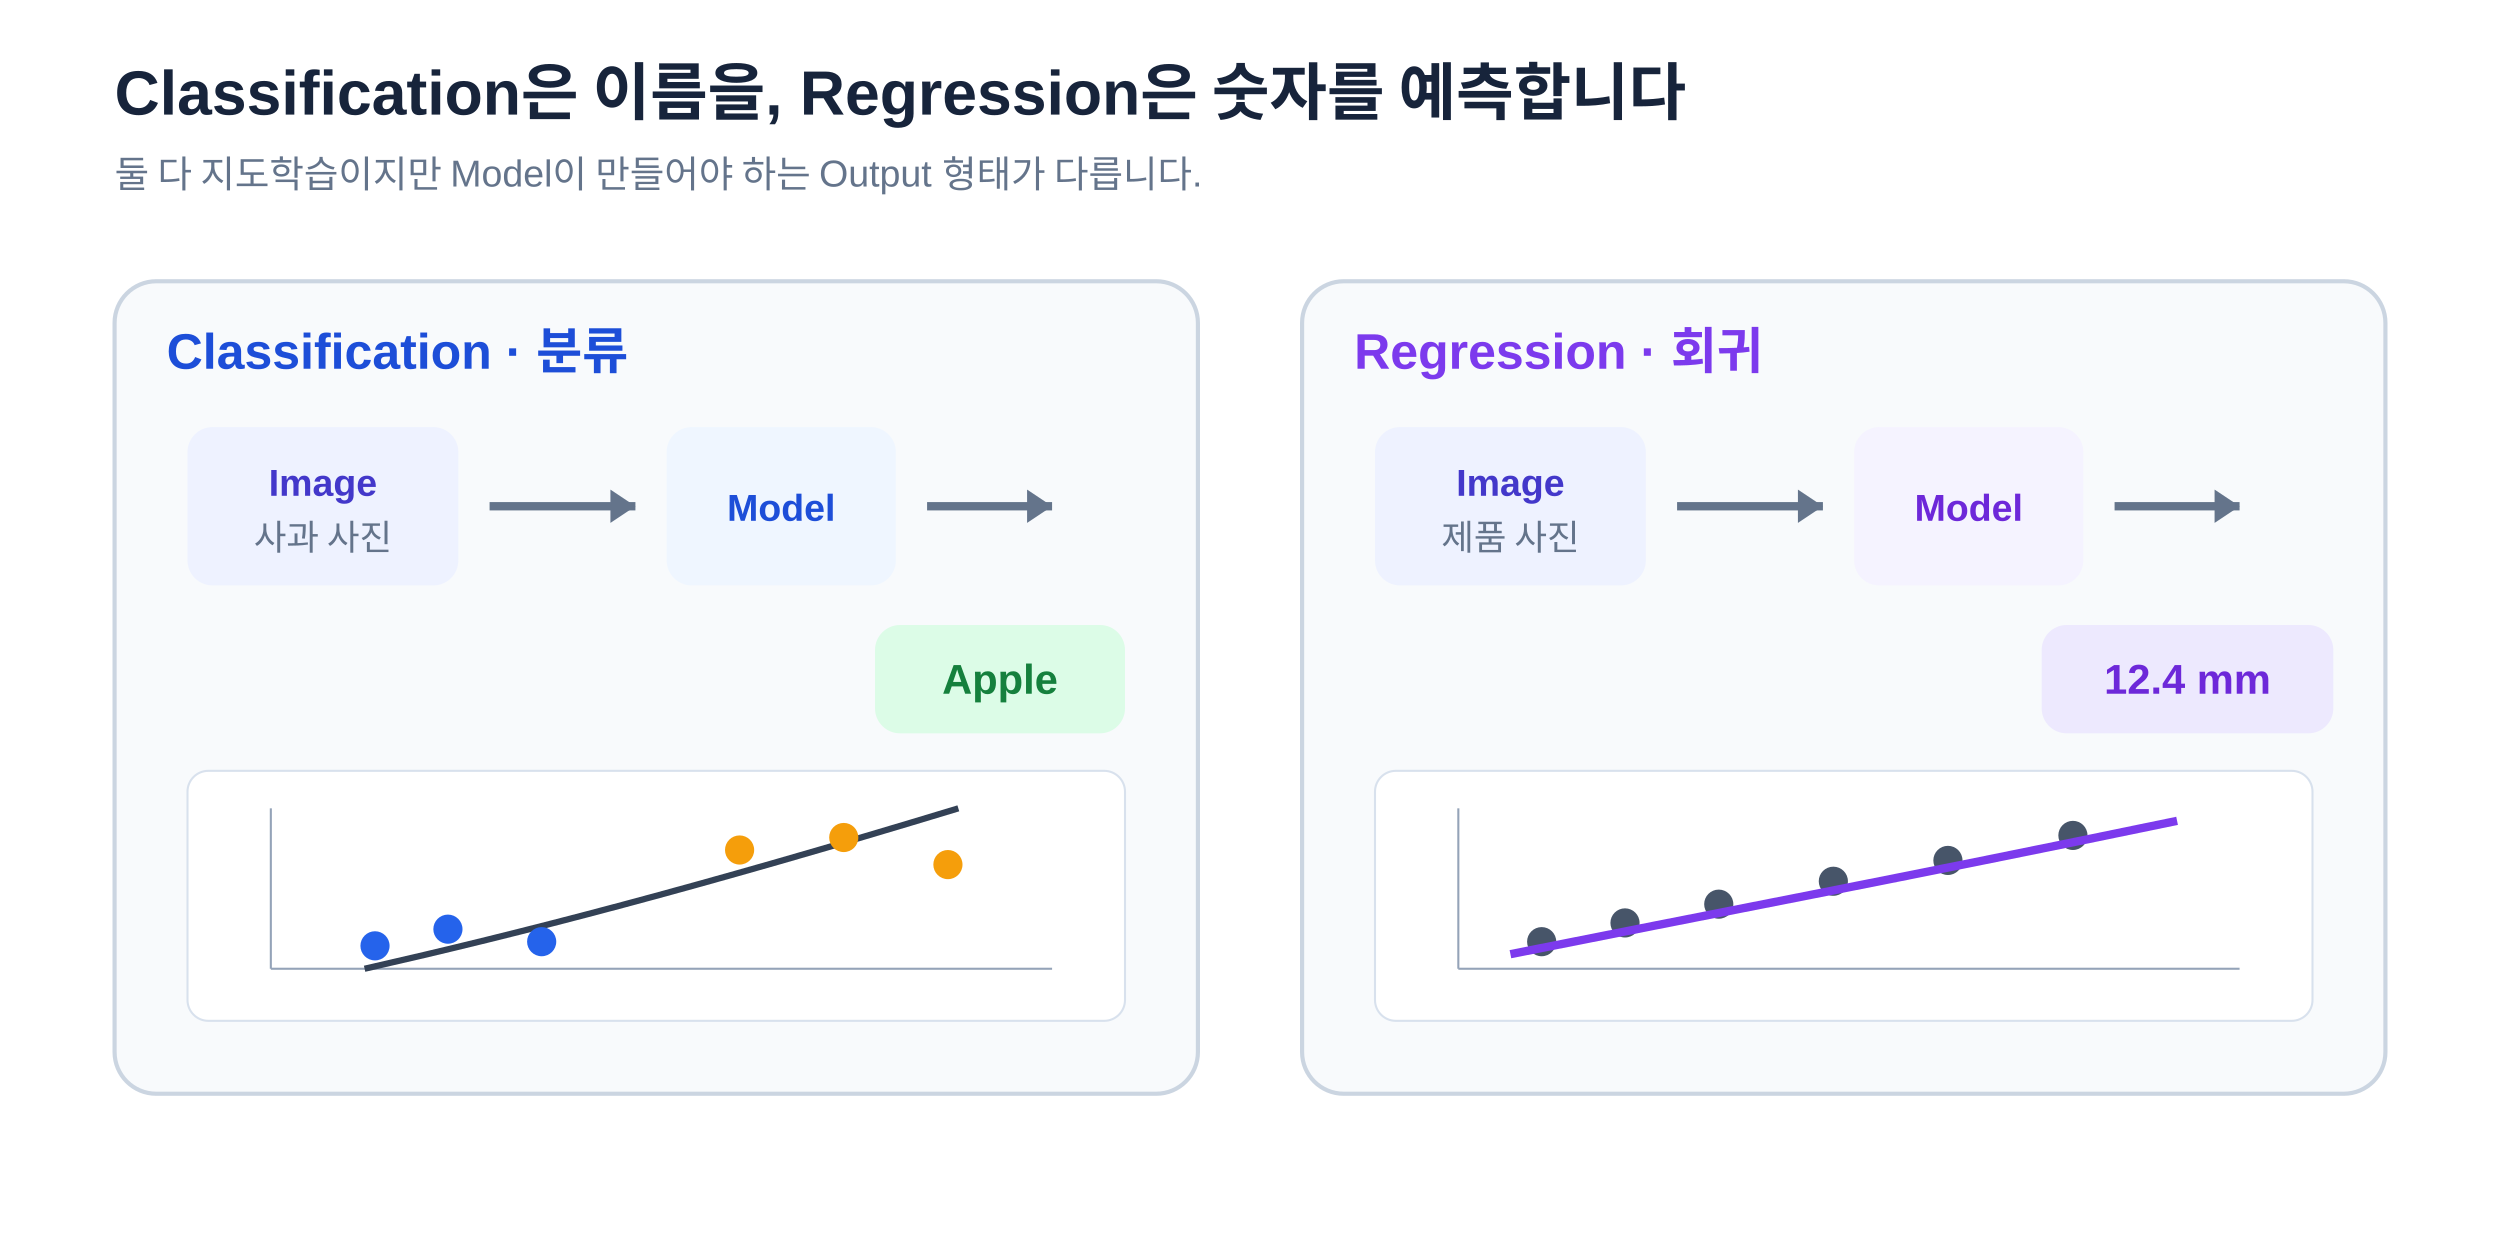
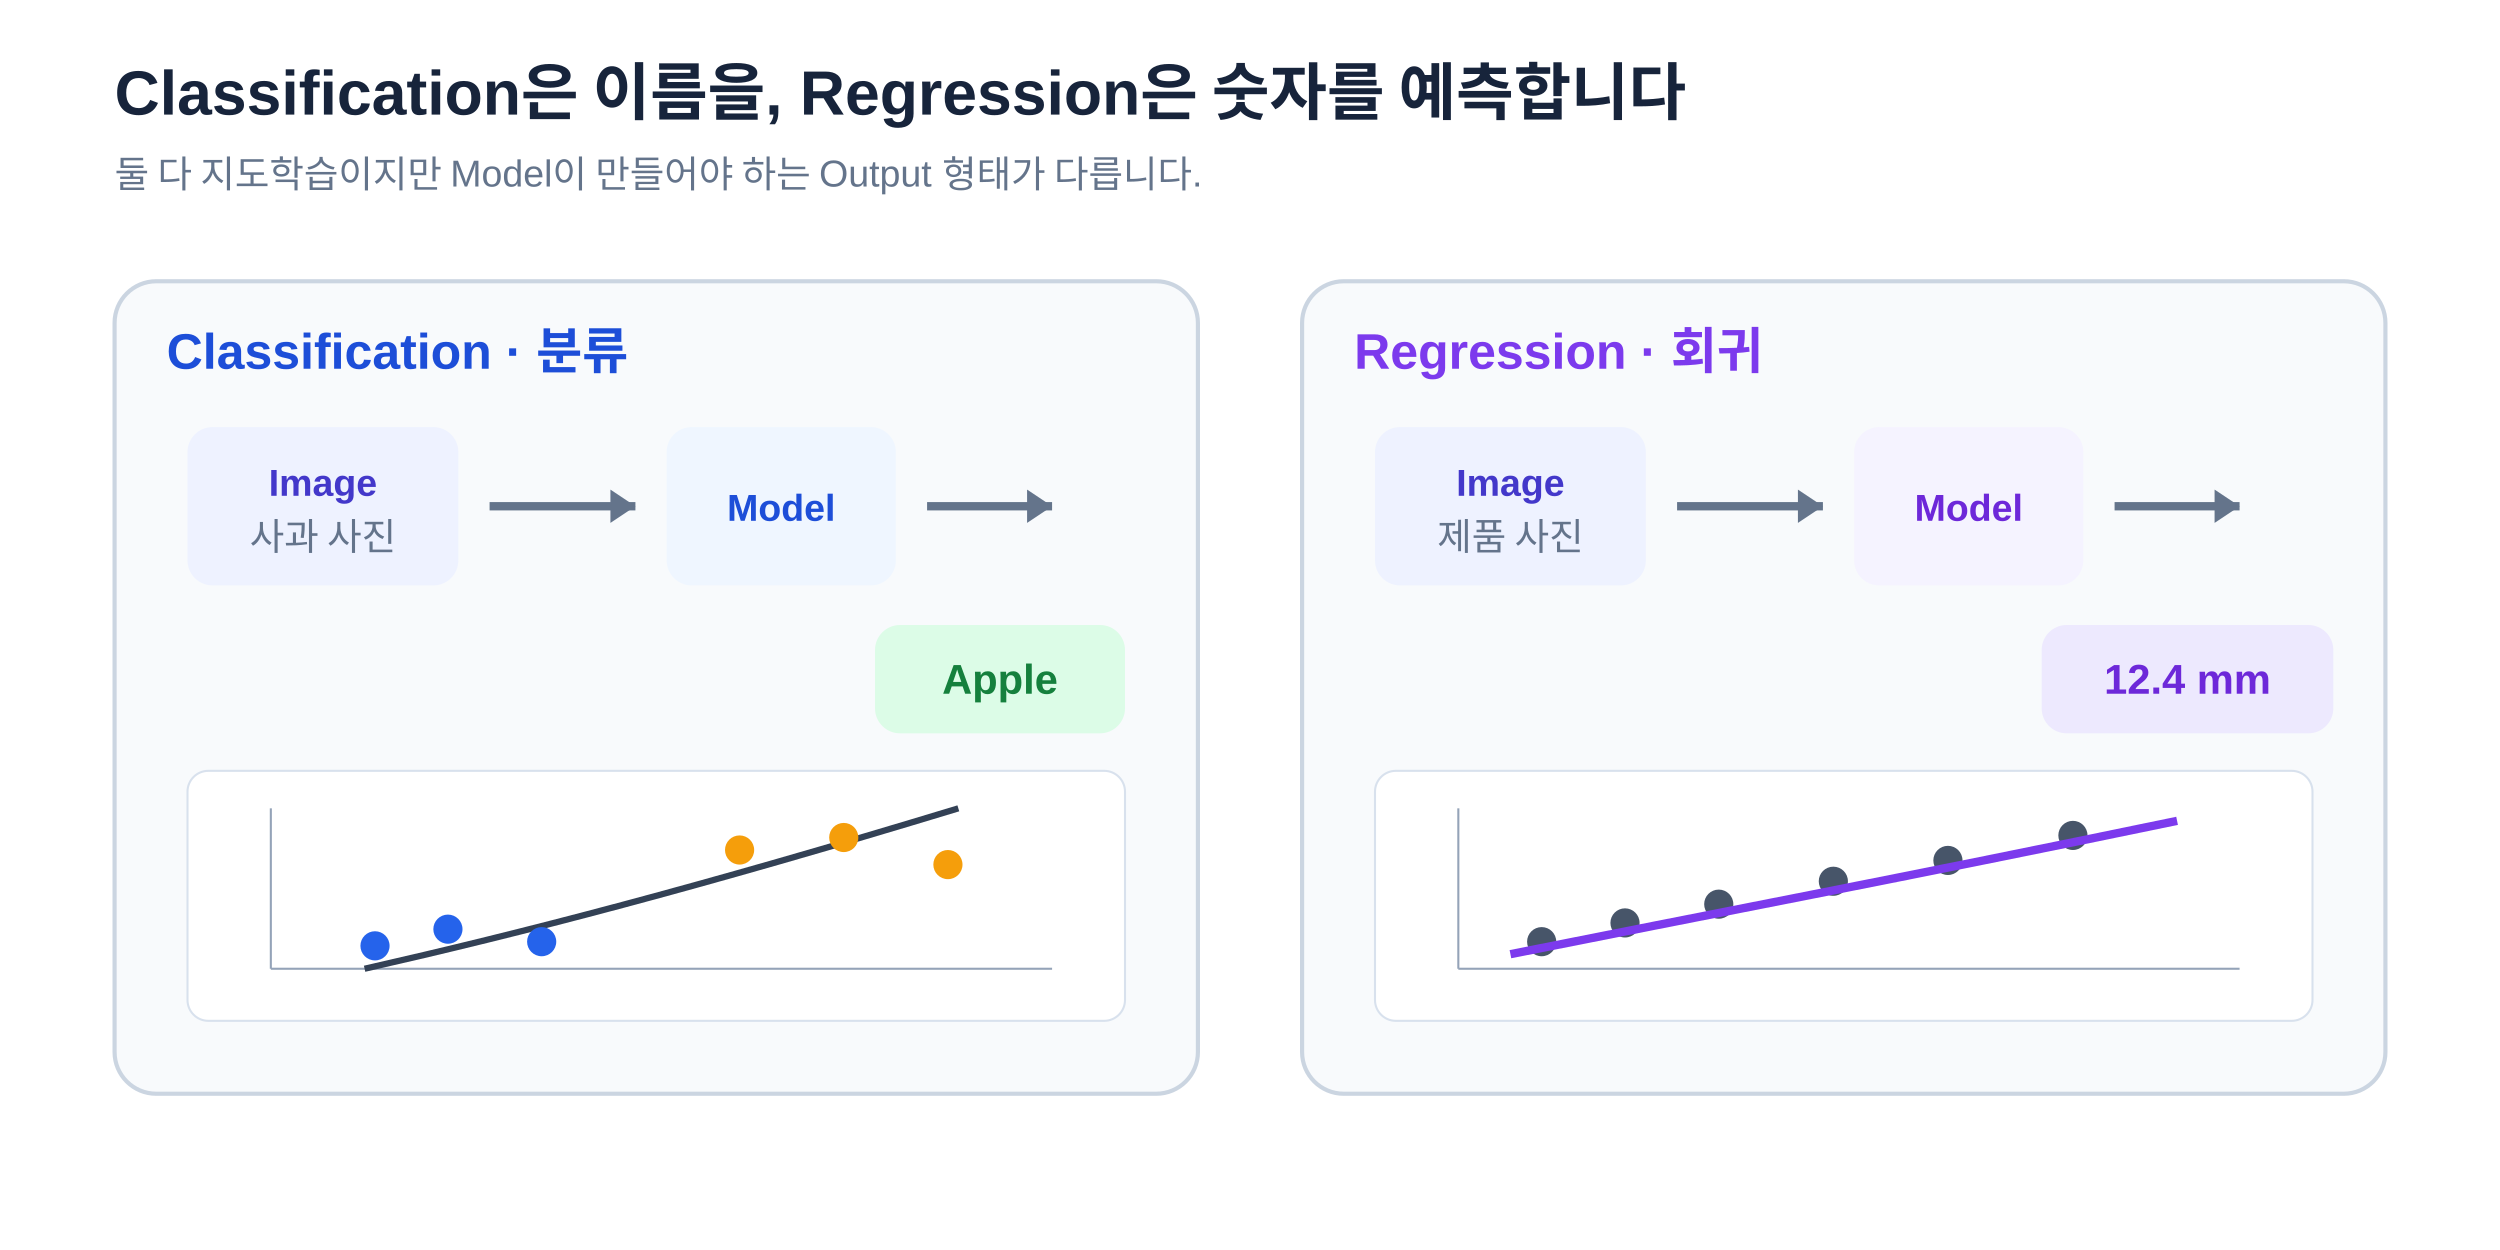
<svg xmlns="http://www.w3.org/2000/svg" viewBox="0 0 1200 600">
  <rect width="1200" height="600" fill="#fff" />
  <text x="55" y="55" font-family="Arial,sans-serif" font-size="30" font-weight="700" fill="#17243b">Classification은 이름을, Regression은 숫자를 예측합니다</text>
  <text x="55" y="90" font-family="Arial,sans-serif" font-size="18" fill="#64748b">둘 다 지도학습이지만 Model이 만들어야 하는 Output 형태가 다릅니다.</text>
  <g font-family="Arial,sans-serif">
    <g transform="translate(55 135)">
      <rect width="520" height="390" rx="20" fill="#f8fafc" stroke="#cbd5e1" stroke-width="2" />
      <text x="25" y="42" font-size="24" font-weight="700" fill="#1d4ed8">Classification · 분류</text>
      <rect x="35" y="70" width="130" height="76" rx="12" fill="#eef2ff" />
      <text x="100" y="103" text-anchor="middle" font-size="18" font-weight="700" fill="#4338ca">Image</text>
-       <text x="100" y="129" text-anchor="middle" font-size="17" fill="#64748b">사과 사진</text>
+       <text x="100" y="129" text-anchor="middle" font-size="18" fill="#64748b">사과 사진</text>
      <path d="M180 108H250" stroke="#64748b" stroke-width="4" />
      <path d="M250 108l-12-8v16z" fill="#64748b" />
      <rect x="265" y="70" width="110" height="76" rx="12" fill="#eff6ff" />
      <text x="320" y="115" text-anchor="middle" font-size="18" font-weight="700" fill="#1d4ed8">Model</text>
      <path d="M390 108H450" stroke="#64748b" stroke-width="4" />
      <path d="M450 108l-12-8v16z" fill="#64748b" />
      <rect x="365" y="165" width="120" height="52" rx="12" fill="#dcfce7" />
      <text x="425" y="198" text-anchor="middle" font-size="20" font-weight="700" fill="#15803d">Apple</text>
      <g transform="translate(35 235)">
        <rect width="450" height="120" rx="10" fill="#fff" stroke="#d8e1ed" />
        <line x1="40" y1="95" x2="415" y2="95" stroke="#94a3b8" />
        <line x1="40" y1="95" x2="40" y2="18" stroke="#94a3b8" />
        <path d="M85 95 C160 78 245 56 370 18" fill="none" stroke="#334155" stroke-width="3" />
        <g fill="#2563eb">
          <circle cx="90" cy="84" r="7" />
          <circle cx="125" cy="76" r="7" />
          <circle cx="170" cy="82" r="7" />
        </g>
        <g fill="#f59e0b">
          <circle cx="265" cy="38" r="7" />
          <circle cx="315" cy="32" r="7" />
          <circle cx="365" cy="45" r="7" />
        </g>
      </g>
    </g>
    <g transform="translate(625 135)">
      <rect width="520" height="390" rx="20" fill="#f8fafc" stroke="#cbd5e1" stroke-width="2" />
      <text x="25" y="42" font-size="24" font-weight="700" fill="#7c3aed">Regression · 회귀</text>
      <rect x="35" y="70" width="130" height="76" rx="12" fill="#eef2ff" />
      <text x="100" y="103" text-anchor="middle" font-size="18" font-weight="700" fill="#4338ca">Image</text>
-       <text x="100" y="129" text-anchor="middle" font-size="17" fill="#64748b">제품 사진</text>
+       <text x="100" y="129" text-anchor="middle" font-size="18" fill="#64748b">제품 사진</text>
      <path d="M180 108H250" stroke="#64748b" stroke-width="4" />
      <path d="M250 108l-12-8v16z" fill="#64748b" />
      <rect x="265" y="70" width="110" height="76" rx="12" fill="#f5f3ff" />
      <text x="320" y="115" text-anchor="middle" font-size="18" font-weight="700" fill="#6d28d9">Model</text>
      <path d="M390 108H450" stroke="#64748b" stroke-width="4" />
      <path d="M450 108l-12-8v16z" fill="#64748b" />
      <rect x="355" y="165" width="140" height="52" rx="12" fill="#ede9fe" />
      <text x="425" y="198" text-anchor="middle" font-size="20" font-weight="700" fill="#6d28d9">12.4 mm</text>
      <g transform="translate(35 235)">
        <rect width="450" height="120" rx="10" fill="#fff" stroke="#d8e1ed" />
        <line x1="40" y1="95" x2="415" y2="95" stroke="#94a3b8" />
        <line x1="40" y1="95" x2="40" y2="18" stroke="#94a3b8" />
        <g fill="#475569">
          <circle cx="80" cy="82" r="7" />
          <circle cx="120" cy="73" r="7" />
          <circle cx="165" cy="64" r="7" />
          <circle cx="220" cy="53" r="7" />
          <circle cx="275" cy="43" r="7" />
          <circle cx="335" cy="31" r="7" />
        </g>
        <path d="M65 88 C155 70 255 51 385 24" fill="none" stroke="#7c3aed" stroke-width="4" />
      </g>
    </g>
  </g>
</svg>
